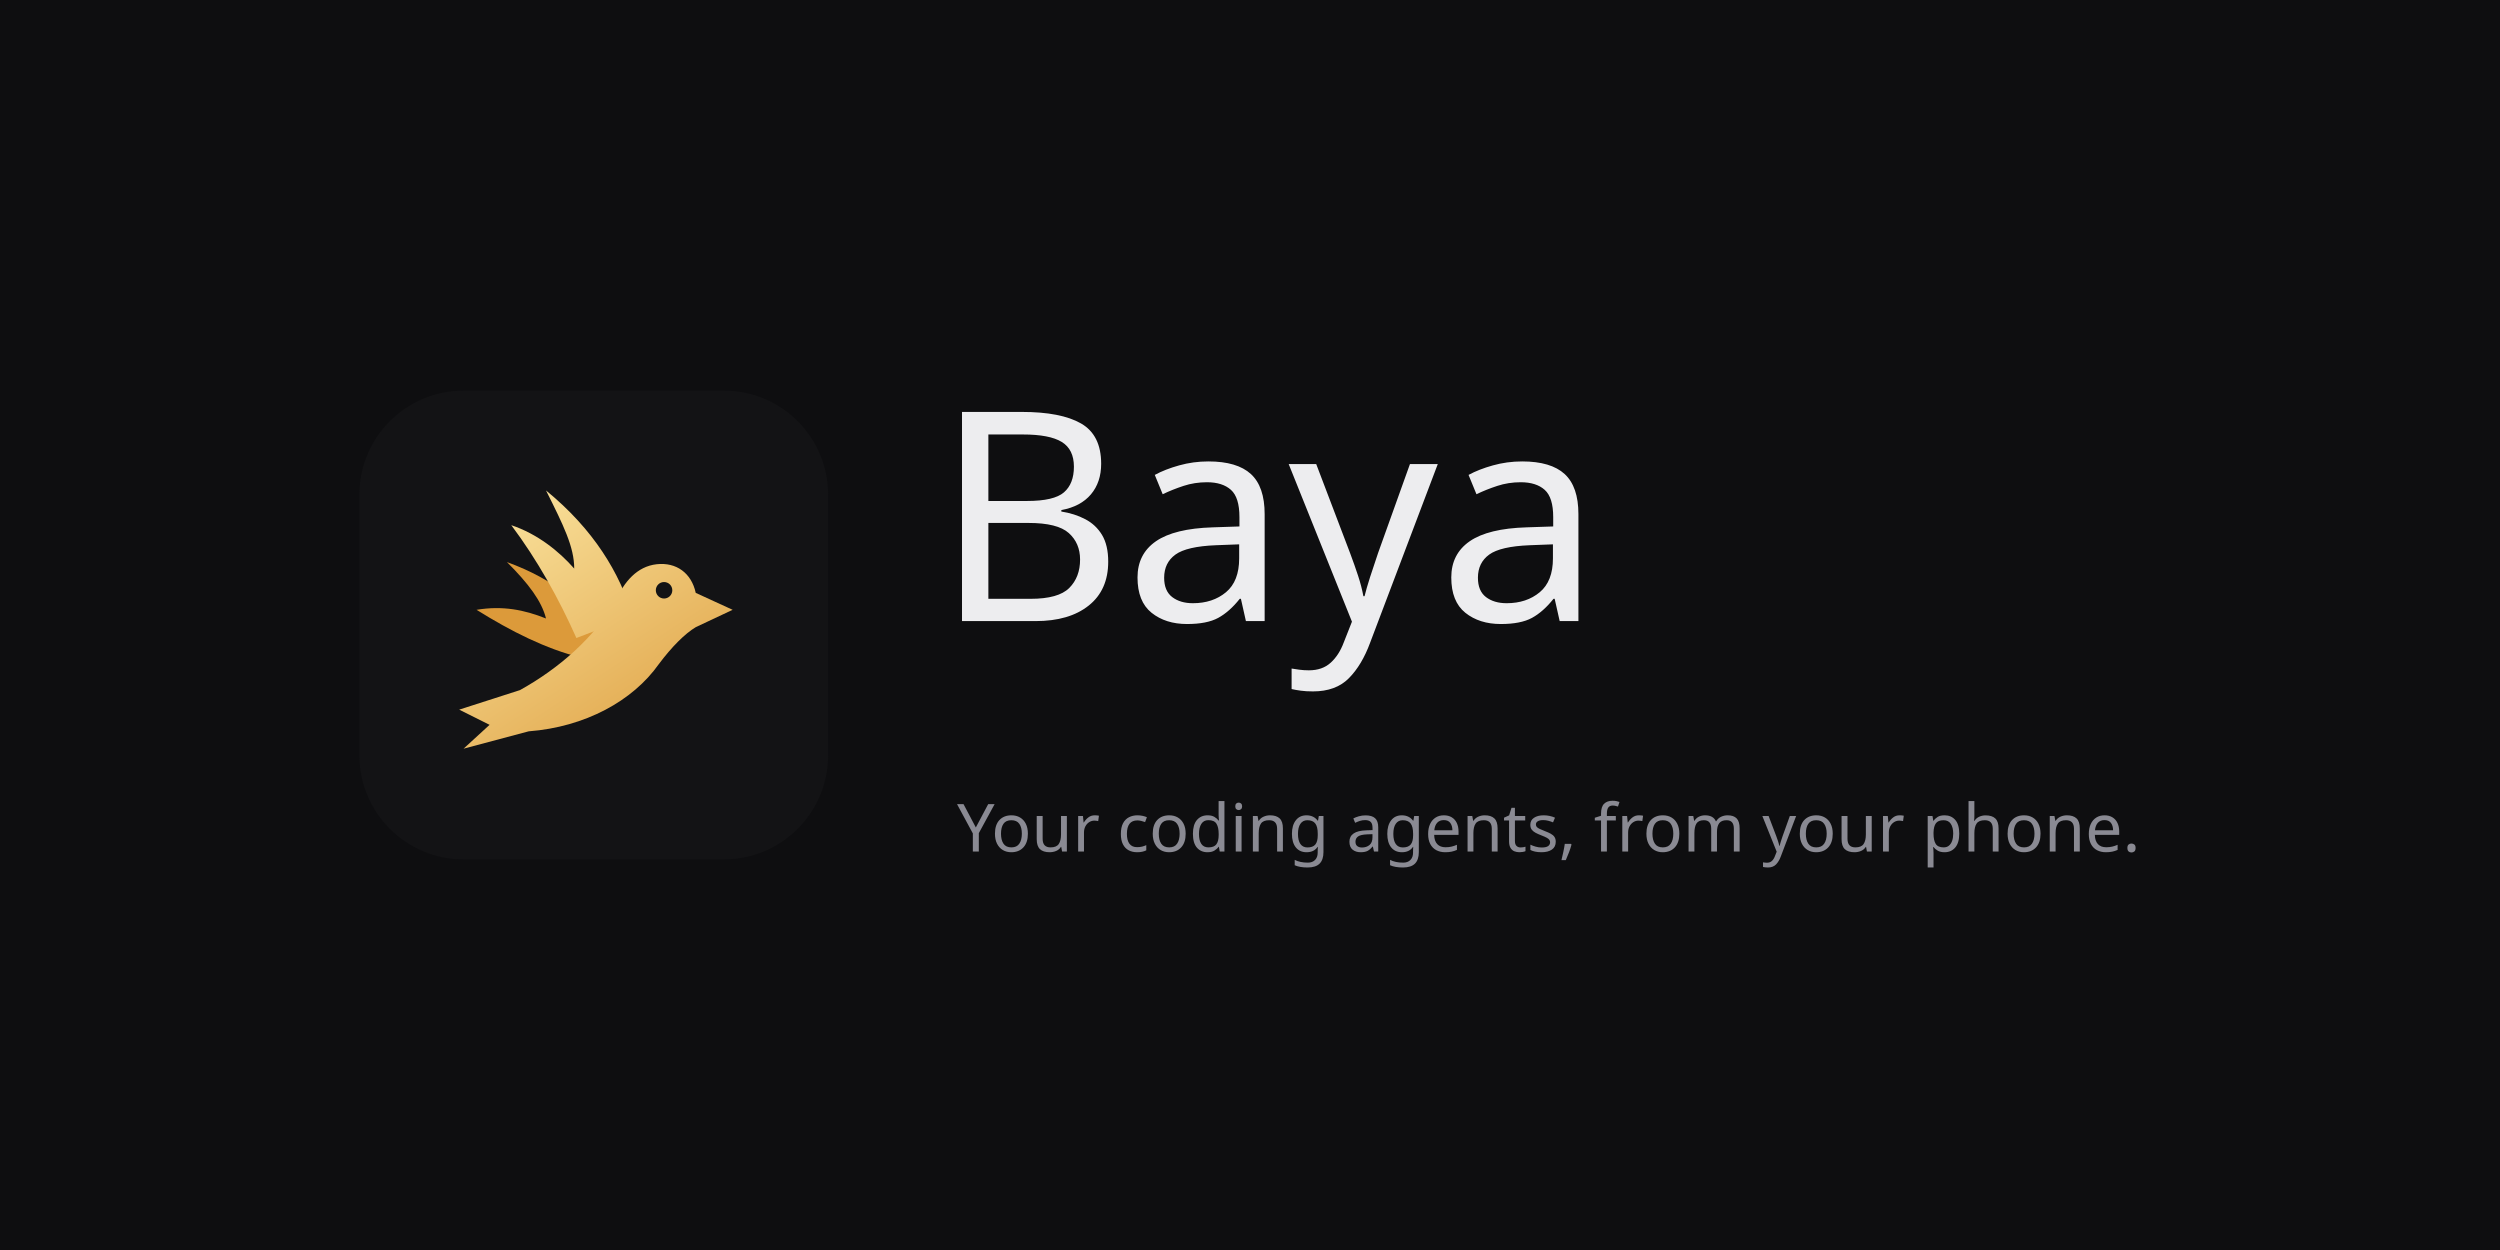
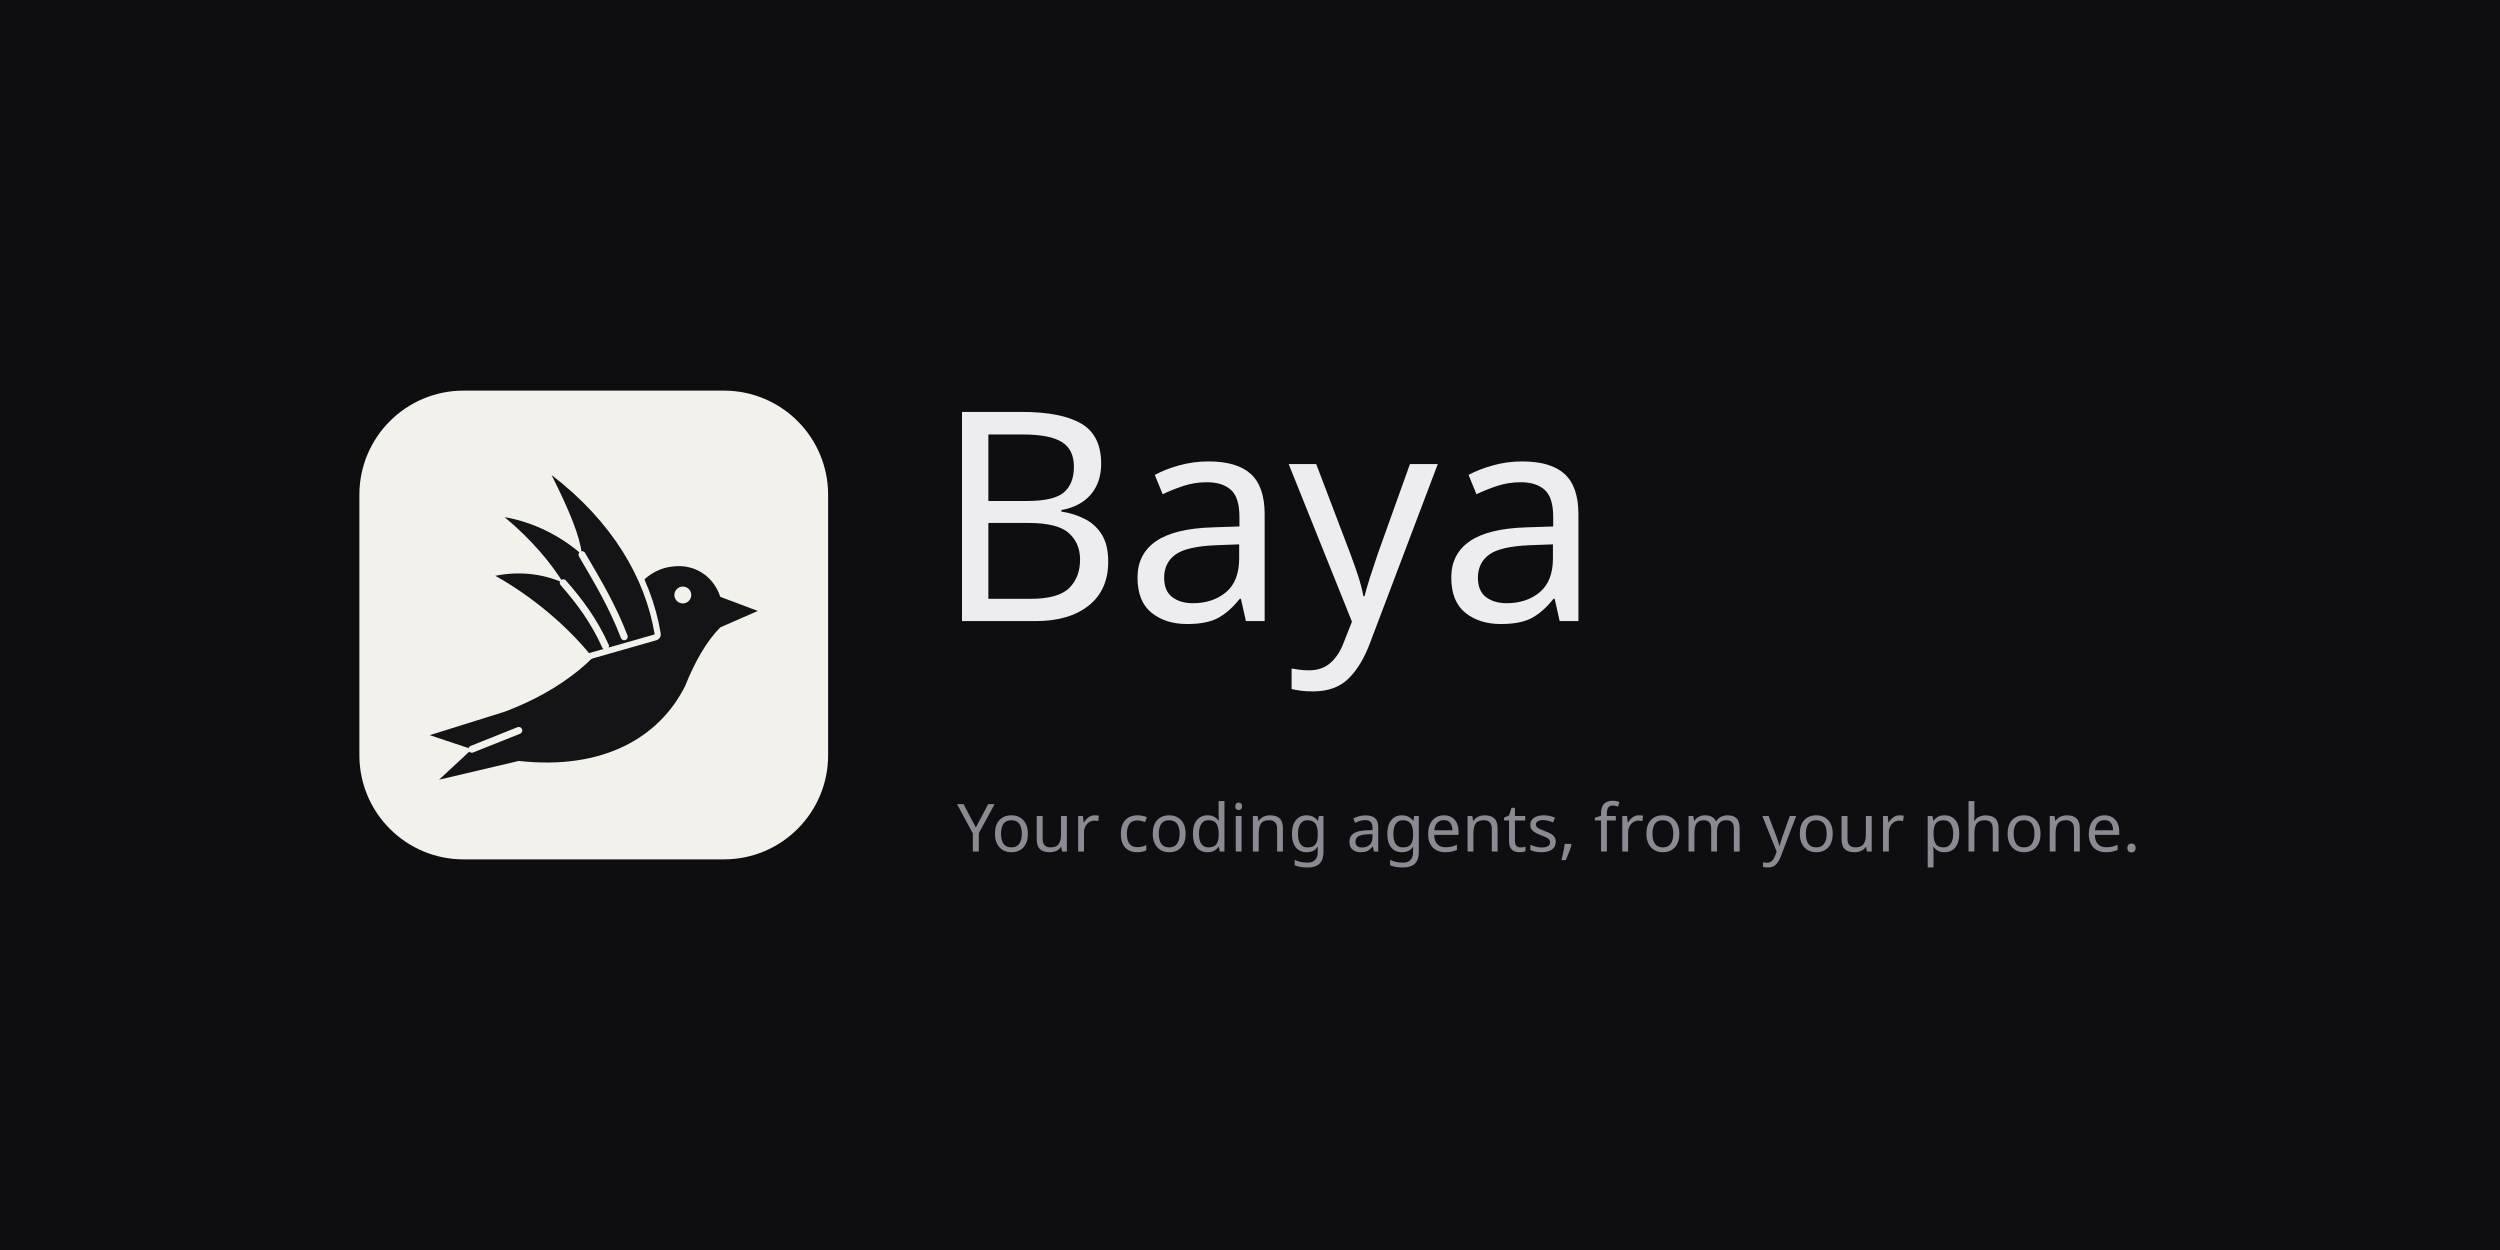
<svg xmlns="http://www.w3.org/2000/svg" viewBox="0 0 1280 640">
  <rect width="1280" height="640" fill="#0E0E10" />
  <svg x="184" y="200" width="240" height="240" viewBox="0 0 108 108">
-     <rect width="108" height="108" rx="24" fill="#131315" />
-     <defs>
-       <linearGradient id="straw" x1="34" y1="22" x2="76" y2="86" gradientUnits="userSpaceOnUse">
-         <stop offset="0" stop-color="#F8DE97" />
-         <stop offset="1" stop-color="#DC9A3A" />
-       </linearGradient>
-     </defs>
-     <g transform="translate(0.00 0.00) scale(1.0) translate(-3 9)">
-       <path d="M60 47.5C55 40.5 48 34.5 37 30.5C42 35.5 45 39.5 46 43.5C41 41.5 36 40.5 30 41.5C38 46.5 46 50.5 54 52.5Z" fill="#DC9A3A" />
-       <path d="M89 41.5L80.5 37.6C79.5 33 76 30.5 71.5 31C67 31.5 64 35 62 39.5C57 48 49 55 40 60L26 64.5L33 68L27 73.5L42 69.5C55 68.5 66 62.5 72 54C75 50 78 47 80.5 45.5Z" fill="url(#straw)" />
-       <path d="M66 43C63 33 57 23 46 14C50 22 52.5 27 52.5 32C49 28 44 24 38 22C44 30 49 39 53 48Z" fill="url(#straw)" />
-       <circle cx="73.2" cy="37" r="1.9" fill="#131315" />
+     <rect width="108" height="108" rx="24" fill="#F3F1EC" />
+     <g transform="translate(54 54) scale(1.08) translate(-54 -54) translate(1 10)">
+       <path d="M88 41L80 38C78.5 33.5 74.5 31 70 31.5C64.5 32 61 36.5 59.5 41.5C55.5 50.5 46 58 34 62.5L18 67.5L27 70.5L20 77L37 73C55 75 67 68 72.5 57C74.5 52 77 47.5 80 44.5Z" fill="#141416" />
+       <path d="M66 46C64 34 57 22 44 12C48 20 50 25 50.5 29C46 25 40 22 34 21C40 26 44 31 46.5 35C42 33 37 32.5 32 33.5C40 38 47 44 52 50Z" fill="#141416" stroke="#F3F1EC" stroke-width="2.6" stroke-linejoin="round" paint-order="stroke" />
+       <g fill="none" stroke="#F3F1EC" stroke-width="1.5" stroke-linecap="round">
+         <path d="M50.5 29C54 35 57 40 59.5 46.5" />
+         <path d="M46.5 35C50 39 53 43 55.5 48.5" />
+         <path d="M27 70.5L37 66.5" />
+       </g>
+       <circle cx="72" cy="37.6" r="1.8" fill="#F3F1EC" />
    </g>
  </svg>
  <text x="478" y="318" fill="#EDEDEF" font-family="Pinyon Script" font-size="150">Baya</text>
  <text x="490" y="436" fill="#8A8A93" font-family="Geist" font-size="34">
    Your coding agents, from your phone.</text>
</svg>
